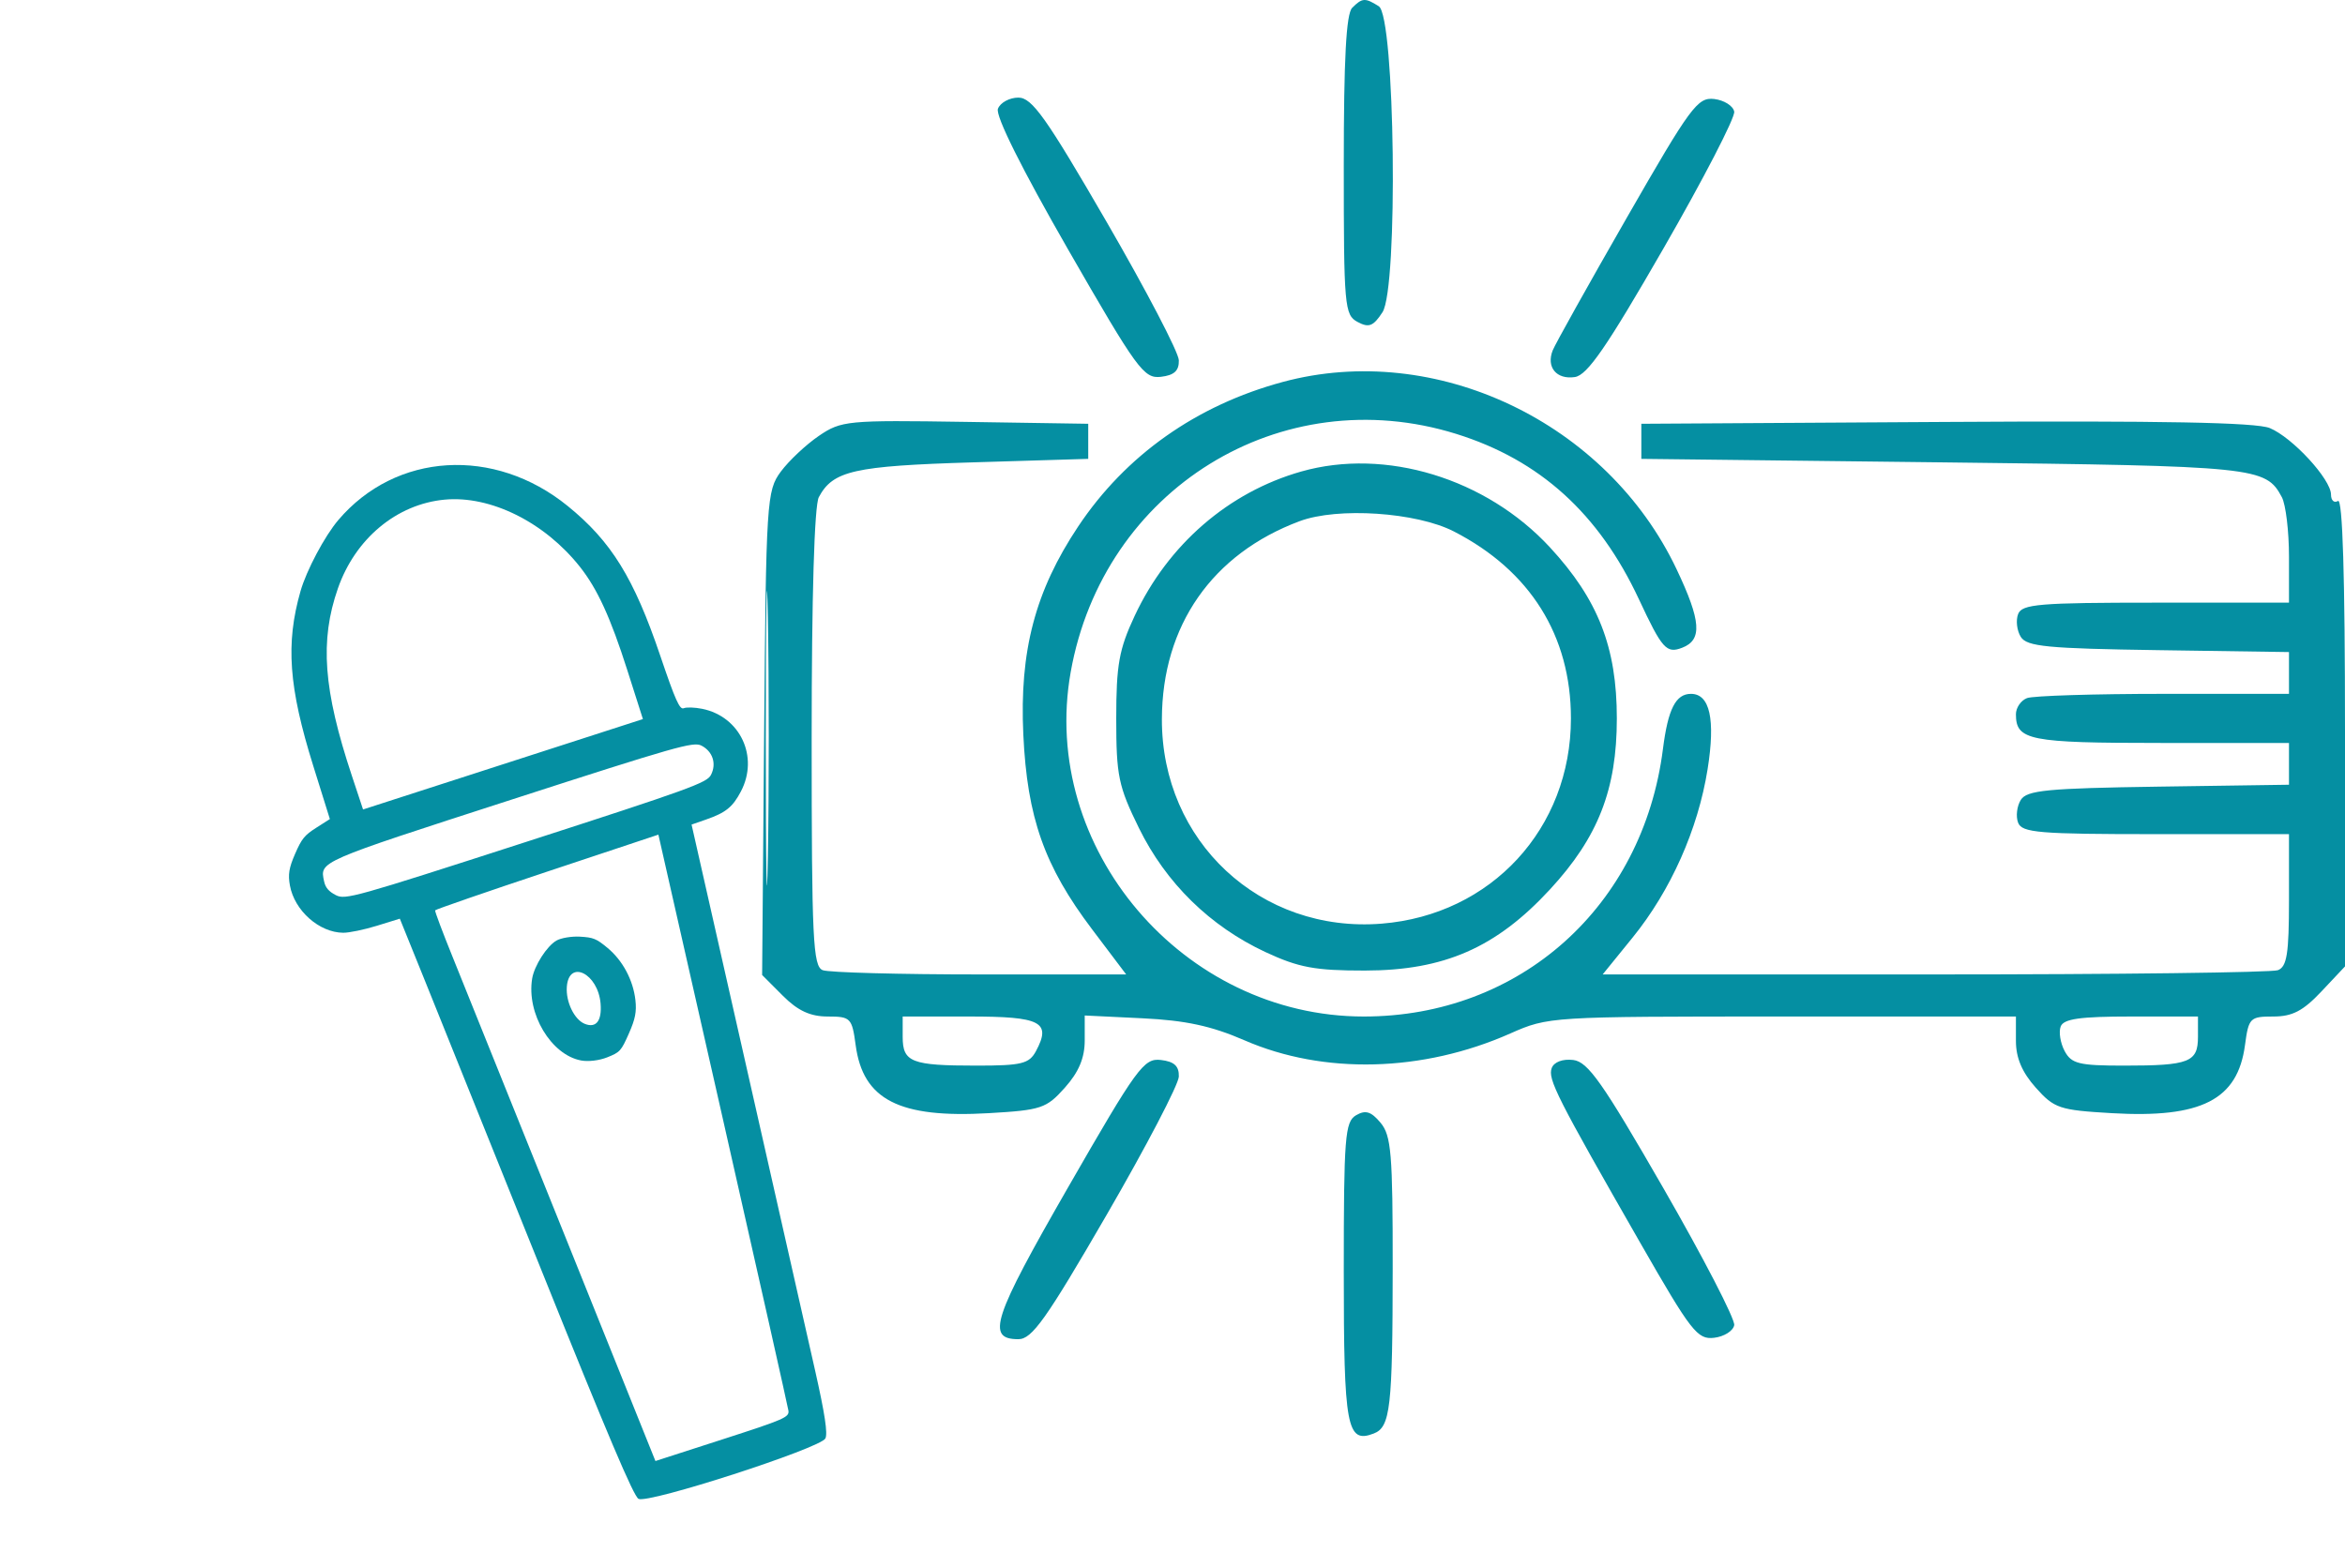
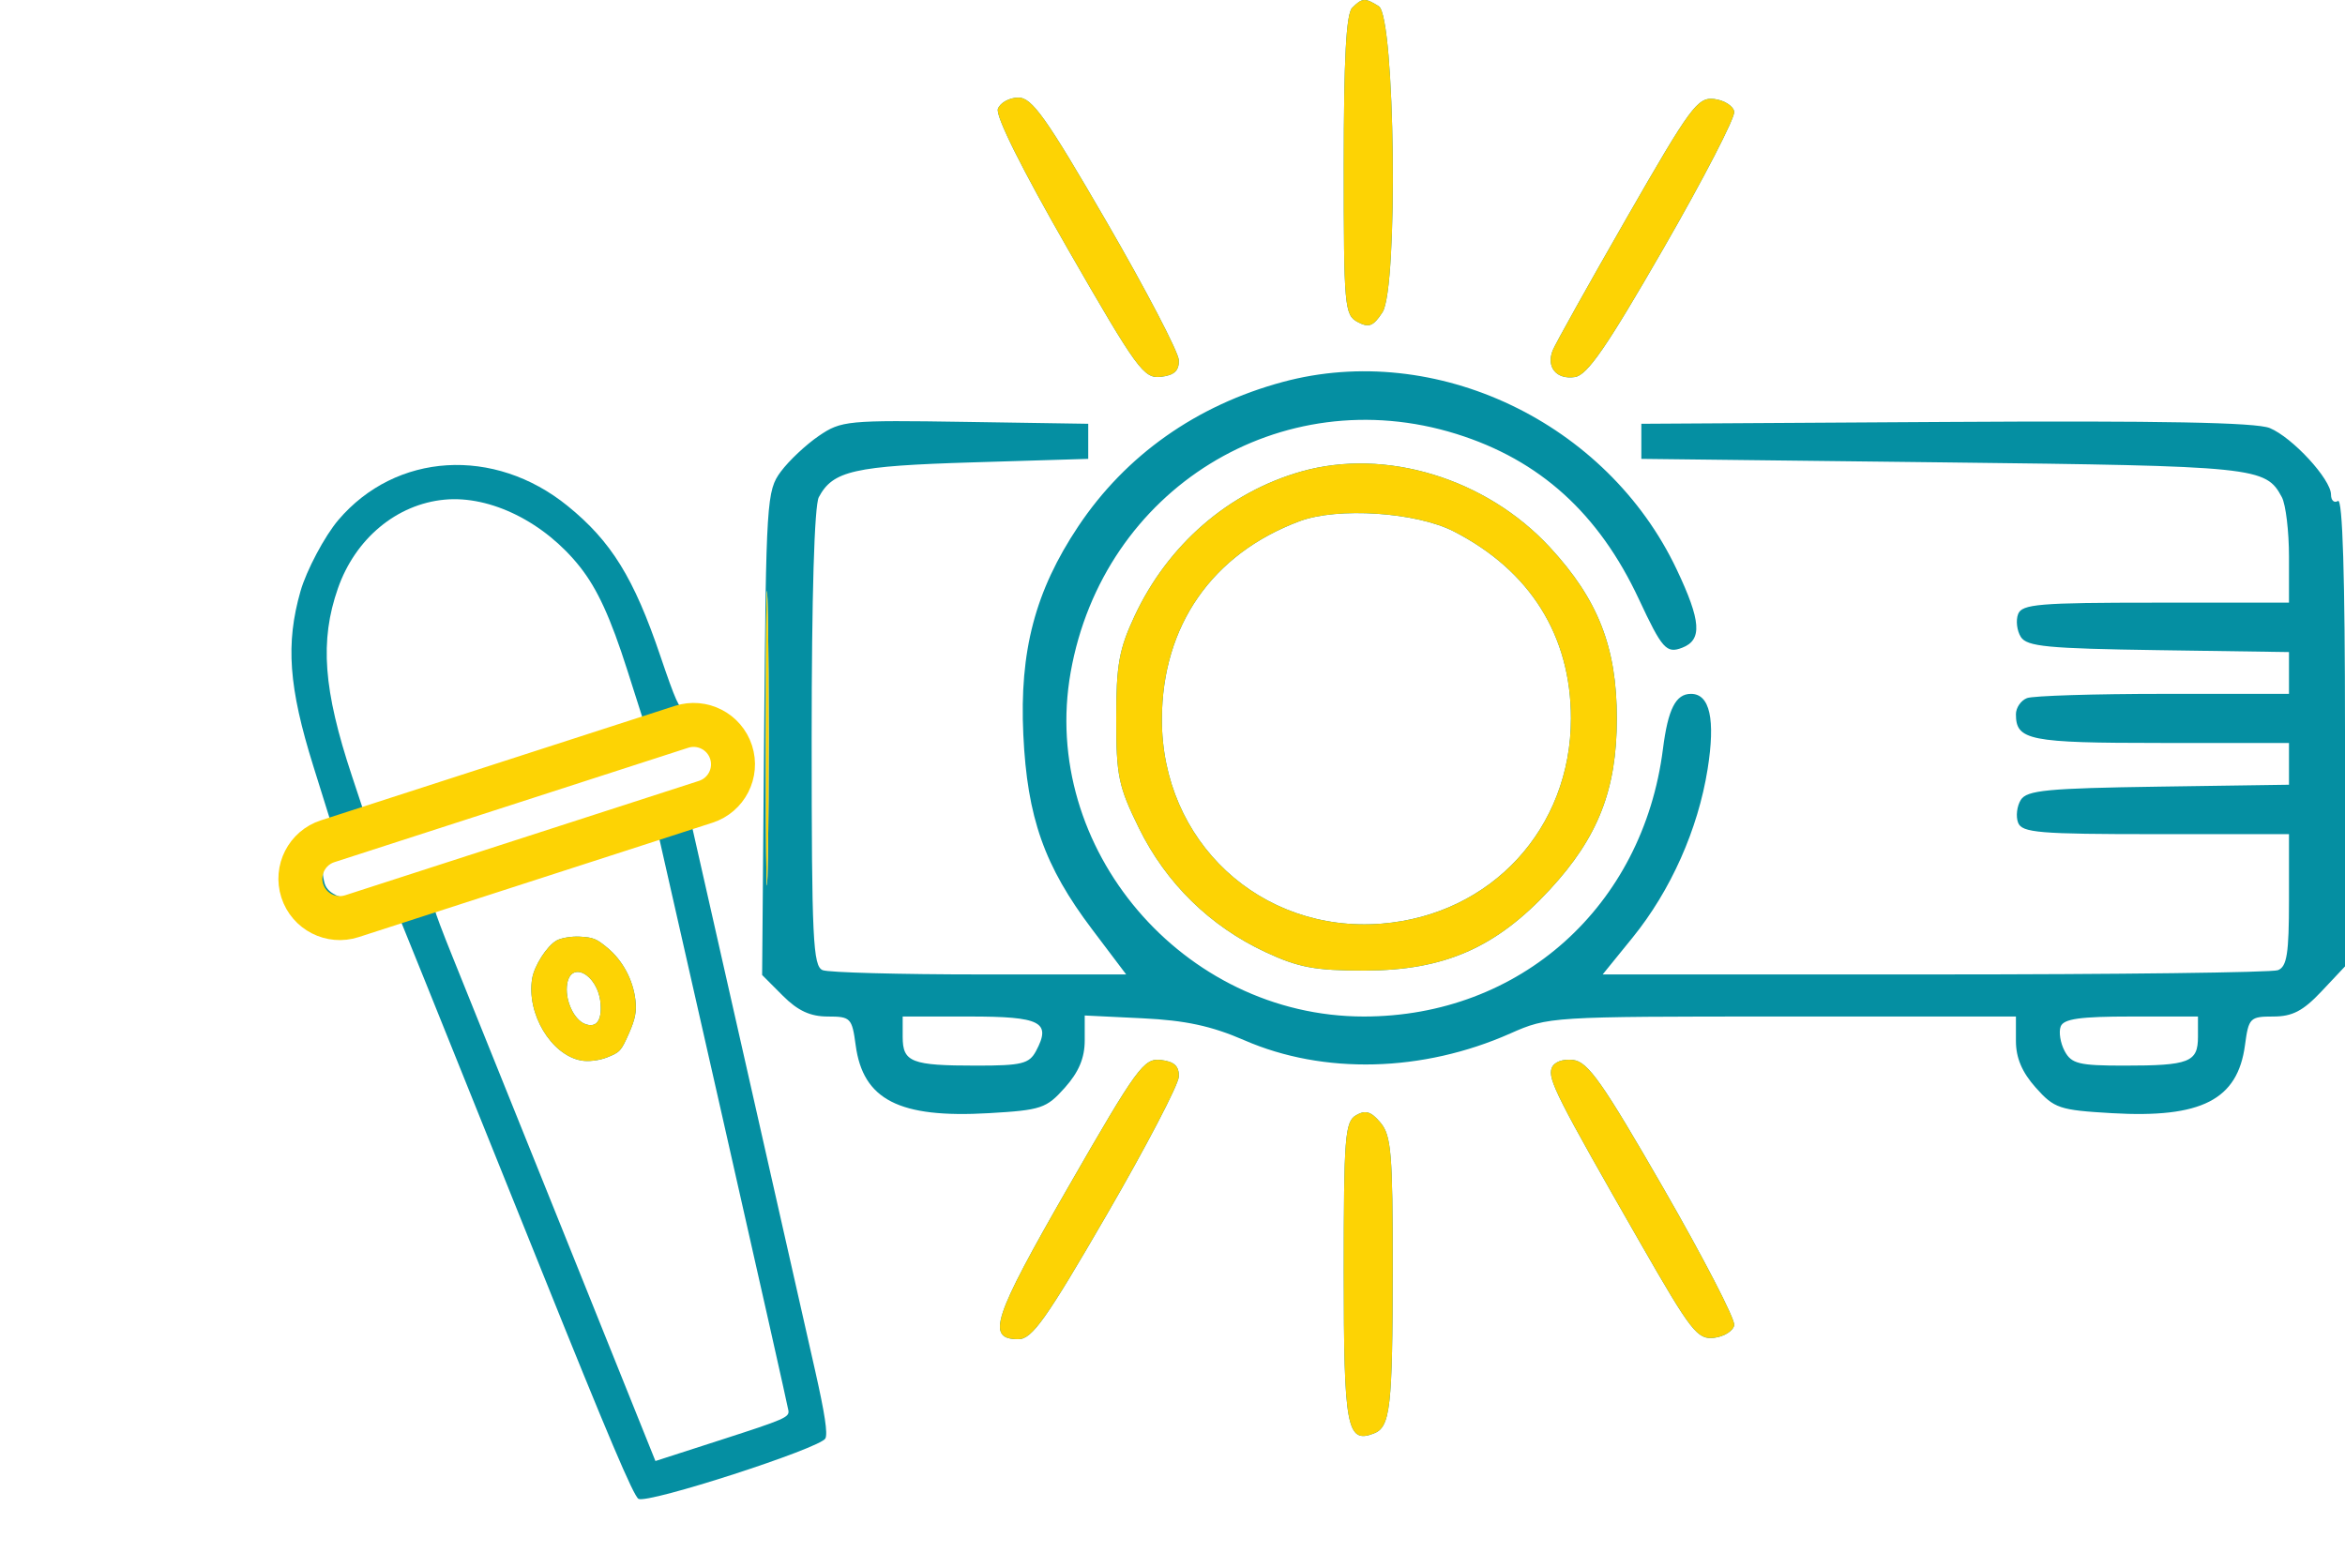
<svg xmlns="http://www.w3.org/2000/svg" width="160" height="107" viewBox="0 0 160 107" fill="none">
  <path fill-rule="evenodd" clip-rule="evenodd" d="M92.26 0.534C91.85 0.944 91.686 4.009 91.686 11.288C91.686 20.919 91.737 21.494 92.626 21.971C93.399 22.386 93.699 22.269 94.326 21.311C95.411 19.651 95.188 1.131 94.075 0.427C93.14 -0.164 92.945 -0.153 92.26 0.534ZM68.089 7.423C67.907 7.896 69.718 11.527 72.875 17.023C77.588 25.225 78.044 25.851 79.207 25.716C80.118 25.61 80.452 25.301 80.432 24.585C80.417 24.043 78.196 19.788 75.497 15.13C71.375 8.015 70.414 6.661 69.485 6.661C68.878 6.661 68.249 7.004 68.089 7.423ZM110.992 14.867C108.387 19.406 106.115 23.476 105.942 23.91C105.485 25.056 106.2 25.918 107.452 25.732C108.303 25.606 109.621 23.692 113.5 16.953C116.228 12.214 118.399 8.013 118.326 7.618C118.252 7.224 117.637 6.836 116.959 6.756C115.825 6.624 115.348 7.273 110.992 14.867ZM87.518 26.068C81.63 27.657 76.804 31.068 73.562 35.933C70.632 40.329 69.552 44.428 69.821 50.13C70.088 55.805 71.254 59.107 74.519 63.428L76.839 66.5H66.865C61.38 66.5 56.551 66.369 56.136 66.21C55.468 65.953 55.38 64.108 55.38 50.38C55.38 40.705 55.564 34.497 55.869 33.927C56.832 32.124 58.265 31.8 66.367 31.554L74.25 31.315V30.118V28.921L65.857 28.791C57.805 28.666 57.399 28.705 55.869 29.748C54.991 30.346 53.824 31.444 53.274 32.187C52.312 33.487 52.269 34.158 52.137 50.038L52 66.538L53.414 67.955C54.434 68.977 55.288 69.372 56.474 69.372C58.039 69.372 58.133 69.469 58.382 71.325C58.882 75.058 61.353 76.322 67.465 75.968C71.047 75.76 71.394 75.644 72.657 74.227C73.606 73.162 74.011 72.199 74.011 71.005V69.302L77.952 69.493C80.892 69.635 82.659 70.016 84.907 70.994C90.319 73.349 97.076 73.176 103.046 70.53C105.64 69.381 105.776 69.372 121.603 69.372H137.547V71.04C137.547 72.195 137.963 73.175 138.901 74.227C140.164 75.644 140.512 75.76 144.093 75.968C150.205 76.322 152.677 75.058 153.176 71.325C153.426 69.462 153.515 69.372 155.11 69.372C156.409 69.372 157.141 68.99 158.391 67.663L160 65.953V49.922C160 39.357 159.837 33.992 159.522 34.187C159.26 34.35 159.045 34.154 159.045 33.753C159.045 32.709 156.418 29.855 154.867 29.213C153.936 28.828 147.471 28.705 132.77 28.795L111.989 28.921V30.118V31.315L132.531 31.554C153.983 31.804 154.589 31.866 155.69 33.927C155.959 34.43 156.178 36.257 156.178 37.985V41.128H147.087C139.11 41.128 137.958 41.225 137.695 41.911C137.53 42.342 137.614 43.042 137.881 43.467C138.295 44.125 139.689 44.259 147.273 44.37L156.178 44.5V45.926V47.352H147.619C142.911 47.352 138.719 47.482 138.303 47.642C137.887 47.802 137.547 48.297 137.547 48.743C137.547 50.525 138.444 50.703 147.436 50.703H156.178V52.128V53.554L147.273 53.684C139.689 53.795 138.295 53.929 137.881 54.587C137.614 55.012 137.53 55.712 137.695 56.143C137.958 56.83 139.11 56.926 147.087 56.926H156.178V61.422C156.178 65.081 156.037 65.973 155.423 66.21C155.007 66.369 144.471 66.5 132.009 66.5H109.351L111.39 63.987C113.997 60.774 115.857 56.597 116.511 52.487C117.051 49.093 116.666 47.352 115.375 47.352C114.335 47.352 113.809 48.387 113.463 51.114C112.097 61.868 103.71 69.372 93.054 69.372C80.71 69.372 70.922 57.874 73.052 45.875C75.271 33.374 87.397 25.88 99.365 29.613C105.057 31.389 109.09 35.041 111.824 40.896C113.409 44.291 113.701 44.618 114.775 44.205C116.161 43.672 116.07 42.382 114.398 38.855C109.638 28.81 97.953 23.251 87.518 26.068ZM88.786 32.178C83.819 33.59 79.697 37.162 77.419 42.028C76.351 44.312 76.161 45.372 76.161 49.037C76.161 52.942 76.309 53.659 77.713 56.516C79.557 60.269 82.561 63.212 86.348 64.977C88.611 66.031 89.729 66.239 93.12 66.236C98.539 66.23 102.077 64.68 105.754 60.7C109.041 57.141 110.317 53.878 110.317 49.027C110.317 44.176 109.041 40.913 105.754 37.354C101.4 32.642 94.53 30.546 88.786 32.178ZM52.25 50.463C52.25 59.415 52.315 63.01 52.394 58.451C52.472 53.892 52.472 46.568 52.393 42.175C52.314 37.782 52.25 41.511 52.25 50.463ZM88.676 35.567C82.705 37.797 79.296 42.694 79.276 49.07C79.25 57.415 86 63.699 94.274 63.034C101.753 62.432 107.185 56.539 107.185 49.027C107.185 43.382 104.407 38.944 99.197 36.268C96.64 34.955 91.273 34.597 88.676 35.567ZM61.59 70.757C61.59 72.492 62.184 72.723 66.629 72.723C69.711 72.723 70.222 72.598 70.687 71.729C71.747 69.743 71.032 69.372 66.143 69.372H61.59V70.757ZM140.601 70.053C140.458 70.427 140.579 71.181 140.871 71.729C141.336 72.598 141.847 72.723 144.929 72.723C149.375 72.723 149.968 72.492 149.968 70.757V69.372H145.415C141.919 69.372 140.801 69.53 140.601 70.053ZM72.875 81.031C67.731 89.986 67.27 91.393 69.485 91.393C70.414 91.393 71.375 90.039 75.497 82.924C78.196 78.266 80.417 74.011 80.432 73.469C80.452 72.753 80.118 72.444 79.207 72.338C78.044 72.204 77.588 72.829 72.875 81.031ZM105.876 72.884C105.589 73.632 106.213 74.864 111.939 84.86C115.388 90.879 115.817 91.431 116.951 91.298C117.633 91.219 118.252 90.831 118.326 90.436C118.399 90.041 116.228 85.84 113.501 81.101C109.339 73.87 108.348 72.46 107.341 72.338C106.627 72.252 106.033 72.473 105.876 72.884ZM92.522 76.112C91.768 76.553 91.686 77.592 91.686 86.81C91.686 97.425 91.892 98.537 93.729 97.831C94.867 97.393 95.017 96.087 95.024 86.54C95.029 78.734 94.926 77.492 94.194 76.62C93.548 75.849 93.169 75.734 92.522 76.112Z" fill="#058FA2" />
-   <path fill-rule="evenodd" clip-rule="evenodd" d="M20.506 40.337C19.479 43.922 19.696 46.899 21.376 52.276L22.507 55.897L21.579 56.489C20.773 57.003 20.582 57.238 20.13 58.281C19.715 59.236 19.644 59.674 19.781 60.43C20.091 62.146 21.779 63.642 23.419 63.656C23.824 63.659 24.858 63.444 25.718 63.178L27.28 62.695L28.996 66.936C29.94 69.269 33.503 78.125 36.914 86.616C41.486 97.999 43.234 102.117 43.567 102.29C44.23 102.635 55.974 98.836 56.316 98.166C56.485 97.837 56.28 96.48 55.617 93.54C55.101 91.251 52.993 81.93 50.932 72.826L47.186 56.273L48.169 55.931C49.52 55.461 49.992 55.08 50.554 54.008C51.793 51.647 50.504 48.899 47.911 48.374C47.405 48.271 46.839 48.253 46.652 48.333C46.377 48.451 46.075 47.777 45.055 44.765C43.254 39.446 41.709 36.945 38.73 34.528C33.719 30.461 27.008 30.873 23.083 35.49C22.153 36.584 20.914 38.916 20.506 40.337ZM23.055 40.157C21.81 43.728 22.06 47.075 24.01 52.948L24.771 55.242L34.319 52.158L43.866 49.074L42.802 45.737C41.655 42.141 40.759 40.187 39.567 38.681C37.156 35.635 33.467 33.804 30.337 34.098C27.067 34.405 24.241 36.756 23.055 40.157ZM22.112 60.144C22.202 60.573 22.428 60.84 22.914 61.088C23.56 61.419 24.119 61.263 35.898 57.455C47.036 53.855 48.235 53.421 48.508 52.886C48.903 52.115 48.63 51.279 47.855 50.882C47.31 50.603 46.145 50.935 34.866 54.582C21.654 58.854 21.824 58.779 22.112 60.144ZM30.887 65.319C31.574 67.011 34.967 75.441 38.428 84.051L44.72 99.707L49.292 98.231C53.531 96.862 53.86 96.719 53.794 96.267C53.755 95.999 51.743 87.045 49.323 76.37L44.922 56.96L37.33 59.486C33.154 60.876 29.716 62.064 29.688 62.127C29.661 62.19 30.201 63.626 30.887 65.319ZM36.31 66.779C35.912 69.17 37.6 71.995 39.653 72.373C40.146 72.463 40.881 72.375 41.423 72.161C42.302 71.812 42.379 71.729 42.909 70.53C43.345 69.544 43.443 69.042 43.354 68.25C43.2 66.884 42.487 65.548 41.451 64.689C40.693 64.059 40.484 63.974 39.569 63.922C39.002 63.89 38.284 64.009 37.972 64.186C37.314 64.561 36.456 65.899 36.31 66.779ZM38.675 67.342C38.598 68.375 39.189 69.593 39.906 69.875C40.675 70.179 41.073 69.667 40.978 68.496C40.812 66.439 38.818 65.44 38.675 67.342Z" fill="#058FA2" />
+   <path fill-rule="evenodd" clip-rule="evenodd" d="M20.506 40.337C19.479 43.922 19.696 46.899 21.376 52.276L22.507 55.897L21.579 56.489C20.773 57.003 20.582 57.238 20.13 58.281C19.715 59.236 19.644 59.674 19.781 60.43C20.091 62.146 21.779 63.642 23.419 63.656C23.824 63.659 24.858 63.444 25.718 63.178L27.28 62.695L28.996 66.936C29.94 69.269 33.503 78.125 36.914 86.616C41.486 97.999 43.234 102.117 43.567 102.29C44.23 102.635 55.974 98.836 56.316 98.166C56.485 97.837 56.28 96.48 55.617 93.54C55.101 91.251 52.993 81.93 50.932 72.826L47.186 56.273L48.169 55.931C49.52 55.461 49.992 55.08 50.554 54.008C51.793 51.647 50.504 48.899 47.911 48.374C47.405 48.271 46.839 48.253 46.653 48.333C46.377 48.451 46.075 47.777 45.055 44.765C43.254 39.446 41.709 36.945 38.73 34.528C33.719 30.461 27.008 30.873 23.083 35.49C22.153 36.584 20.914 38.916 20.506 40.337ZM23.055 40.157C21.81 43.728 22.06 47.075 24.01 52.948L24.771 55.242L34.319 52.158L43.866 49.074L42.802 45.737C41.655 42.141 40.759 40.187 39.567 38.681C37.156 35.635 33.467 33.804 30.337 34.098C27.067 34.405 24.241 36.756 23.055 40.157ZM22.112 60.144C22.202 60.573 22.428 60.84 22.914 61.088C23.56 61.419 24.119 61.263 35.898 57.455C47.036 53.855 48.235 53.421 48.508 52.886C48.903 52.115 48.63 51.279 47.855 50.882C47.31 50.603 46.145 50.935 34.866 54.582C21.654 58.854 21.824 58.779 22.112 60.144ZM30.887 65.319C31.574 67.011 34.967 75.441 38.428 84.051L44.72 99.707L49.292 98.231C53.531 96.862 53.86 96.719 53.794 96.267C53.755 95.999 51.743 87.045 49.323 76.37L44.922 56.96L37.33 59.486C33.154 60.876 29.716 62.064 29.688 62.127C29.661 62.19 30.201 63.626 30.887 65.319ZM36.31 66.779C35.912 69.17 37.6 71.995 39.653 72.373C40.146 72.463 40.881 72.375 41.423 72.161C42.302 71.812 42.379 71.729 42.909 70.53C43.345 69.544 43.443 69.042 43.354 68.25C43.2 66.884 42.487 65.548 41.451 64.689C40.693 64.059 40.484 63.974 39.569 63.922C39.002 63.89 38.284 64.009 37.972 64.186C37.314 64.561 36.456 65.899 36.31 66.779ZM38.675 67.342C38.598 68.375 39.189 69.593 39.906 69.875C40.675 70.179 41.073 69.667 40.978 68.496C40.812 66.439 38.818 65.44 38.675 67.342Z" fill="#058FA2" />
+   <path fill-rule="evenodd" clip-rule="evenodd" d="M92.26 0.534C91.85 0.944 91.686 4.009 91.686 11.288C91.686 20.919 91.737 21.494 92.626 21.971C93.399 22.386 93.699 22.269 94.326 21.311C95.411 19.651 95.188 1.131 94.075 0.427C93.14 -0.164 92.945 -0.153 92.26 0.534ZM68.089 7.423C67.907 7.896 69.718 11.527 72.875 17.023C77.588 25.225 78.044 25.851 79.207 25.716C80.118 25.61 80.452 25.301 80.432 24.585C80.417 24.043 78.196 19.788 75.497 15.13C71.375 8.015 70.414 6.661 69.485 6.661C68.878 6.661 68.249 7.004 68.089 7.423ZM110.992 14.867C108.387 19.406 106.115 23.476 105.942 23.91C105.485 25.056 106.2 25.918 107.452 25.732C108.303 25.606 109.621 23.692 113.5 16.953C116.228 12.214 118.399 8.013 118.326 7.618C118.252 7.224 117.637 6.836 116.959 6.756C115.825 6.624 115.348 7.273 110.992 14.867ZM88.786 32.178C83.819 33.59 79.697 37.162 77.419 42.028C76.351 44.312 76.161 45.372 76.161 49.037C76.161 52.942 76.309 53.659 77.713 56.516C79.557 60.269 82.561 63.212 86.348 64.977C88.611 66.031 89.729 66.239 93.12 66.236C98.539 66.23 102.077 64.68 105.754 60.7C109.041 57.141 110.317 53.878 110.317 49.027C110.317 44.176 109.041 40.913 105.754 37.354C101.4 32.642 94.53 30.546 88.786 32.178ZM52.25 50.463C52.25 59.415 52.315 63.01 52.394 58.451C52.472 53.892 52.472 46.568 52.393 42.175C52.314 37.782 52.25 41.511 52.25 50.463ZM88.676 35.567C82.705 37.797 79.296 42.694 79.276 49.07C79.25 57.415 86 63.699 94.274 63.034C101.753 62.432 107.185 56.539 107.185 49.027C107.185 43.382 104.407 38.944 99.197 36.268C96.64 34.955 91.273 34.597 88.676 35.567ZM72.875 81.031C67.731 89.986 67.27 91.393 69.485 91.393C70.414 91.393 71.375 90.039 75.497 82.924C78.196 78.266 80.417 74.011 80.432 73.469C80.452 72.753 80.118 72.444 79.207 72.338C78.044 72.204 77.588 72.829 72.875 81.031ZM105.876 72.884C105.589 73.632 106.213 74.864 111.939 84.86C115.388 90.879 115.817 91.431 116.951 91.298C117.633 91.219 118.252 90.831 118.326 90.436C118.399 90.041 116.228 85.84 113.501 81.101C109.339 73.87 108.348 72.46 107.341 72.338C106.627 72.252 106.033 72.473 105.876 72.884ZM92.522 76.112C91.768 76.553 91.686 77.592 91.686 86.81C91.686 97.425 91.892 98.537 93.729 97.831C94.867 97.393 95.017 96.087 95.024 86.54C95.029 78.734 94.926 77.492 94.194 76.62C93.548 75.849 93.169 75.734 92.522 76.112Z" fill="#FDD304" />
+   <path fill-rule="evenodd" clip-rule="evenodd" d="M36.31 66.779C35.912 69.17 37.6 71.995 39.653 72.373C40.146 72.463 40.881 72.375 41.423 72.161C42.302 71.812 42.379 71.729 42.909 70.53C43.345 69.544 43.443 69.042 43.354 68.25C43.2 66.884 42.487 65.548 41.451 64.689C40.693 64.059 40.484 63.974 39.569 63.922C39.002 63.89 38.284 64.009 37.972 64.186C37.314 64.561 36.456 65.899 36.31 66.779ZM38.675 67.342C38.598 68.375 39.189 69.593 39.906 69.875C40.675 70.179 41.073 69.667 40.978 68.496C40.812 66.439 38.818 65.44 38.675 67.342Z" fill="#FDD304" />
+   <rect x="19.799" y="58.237" width="30.748" height="5.376" rx="2.688" transform="rotate(-17.92 19.7989 58.2372)" stroke="#FDD304" stroke-width="3" />
</svg>
